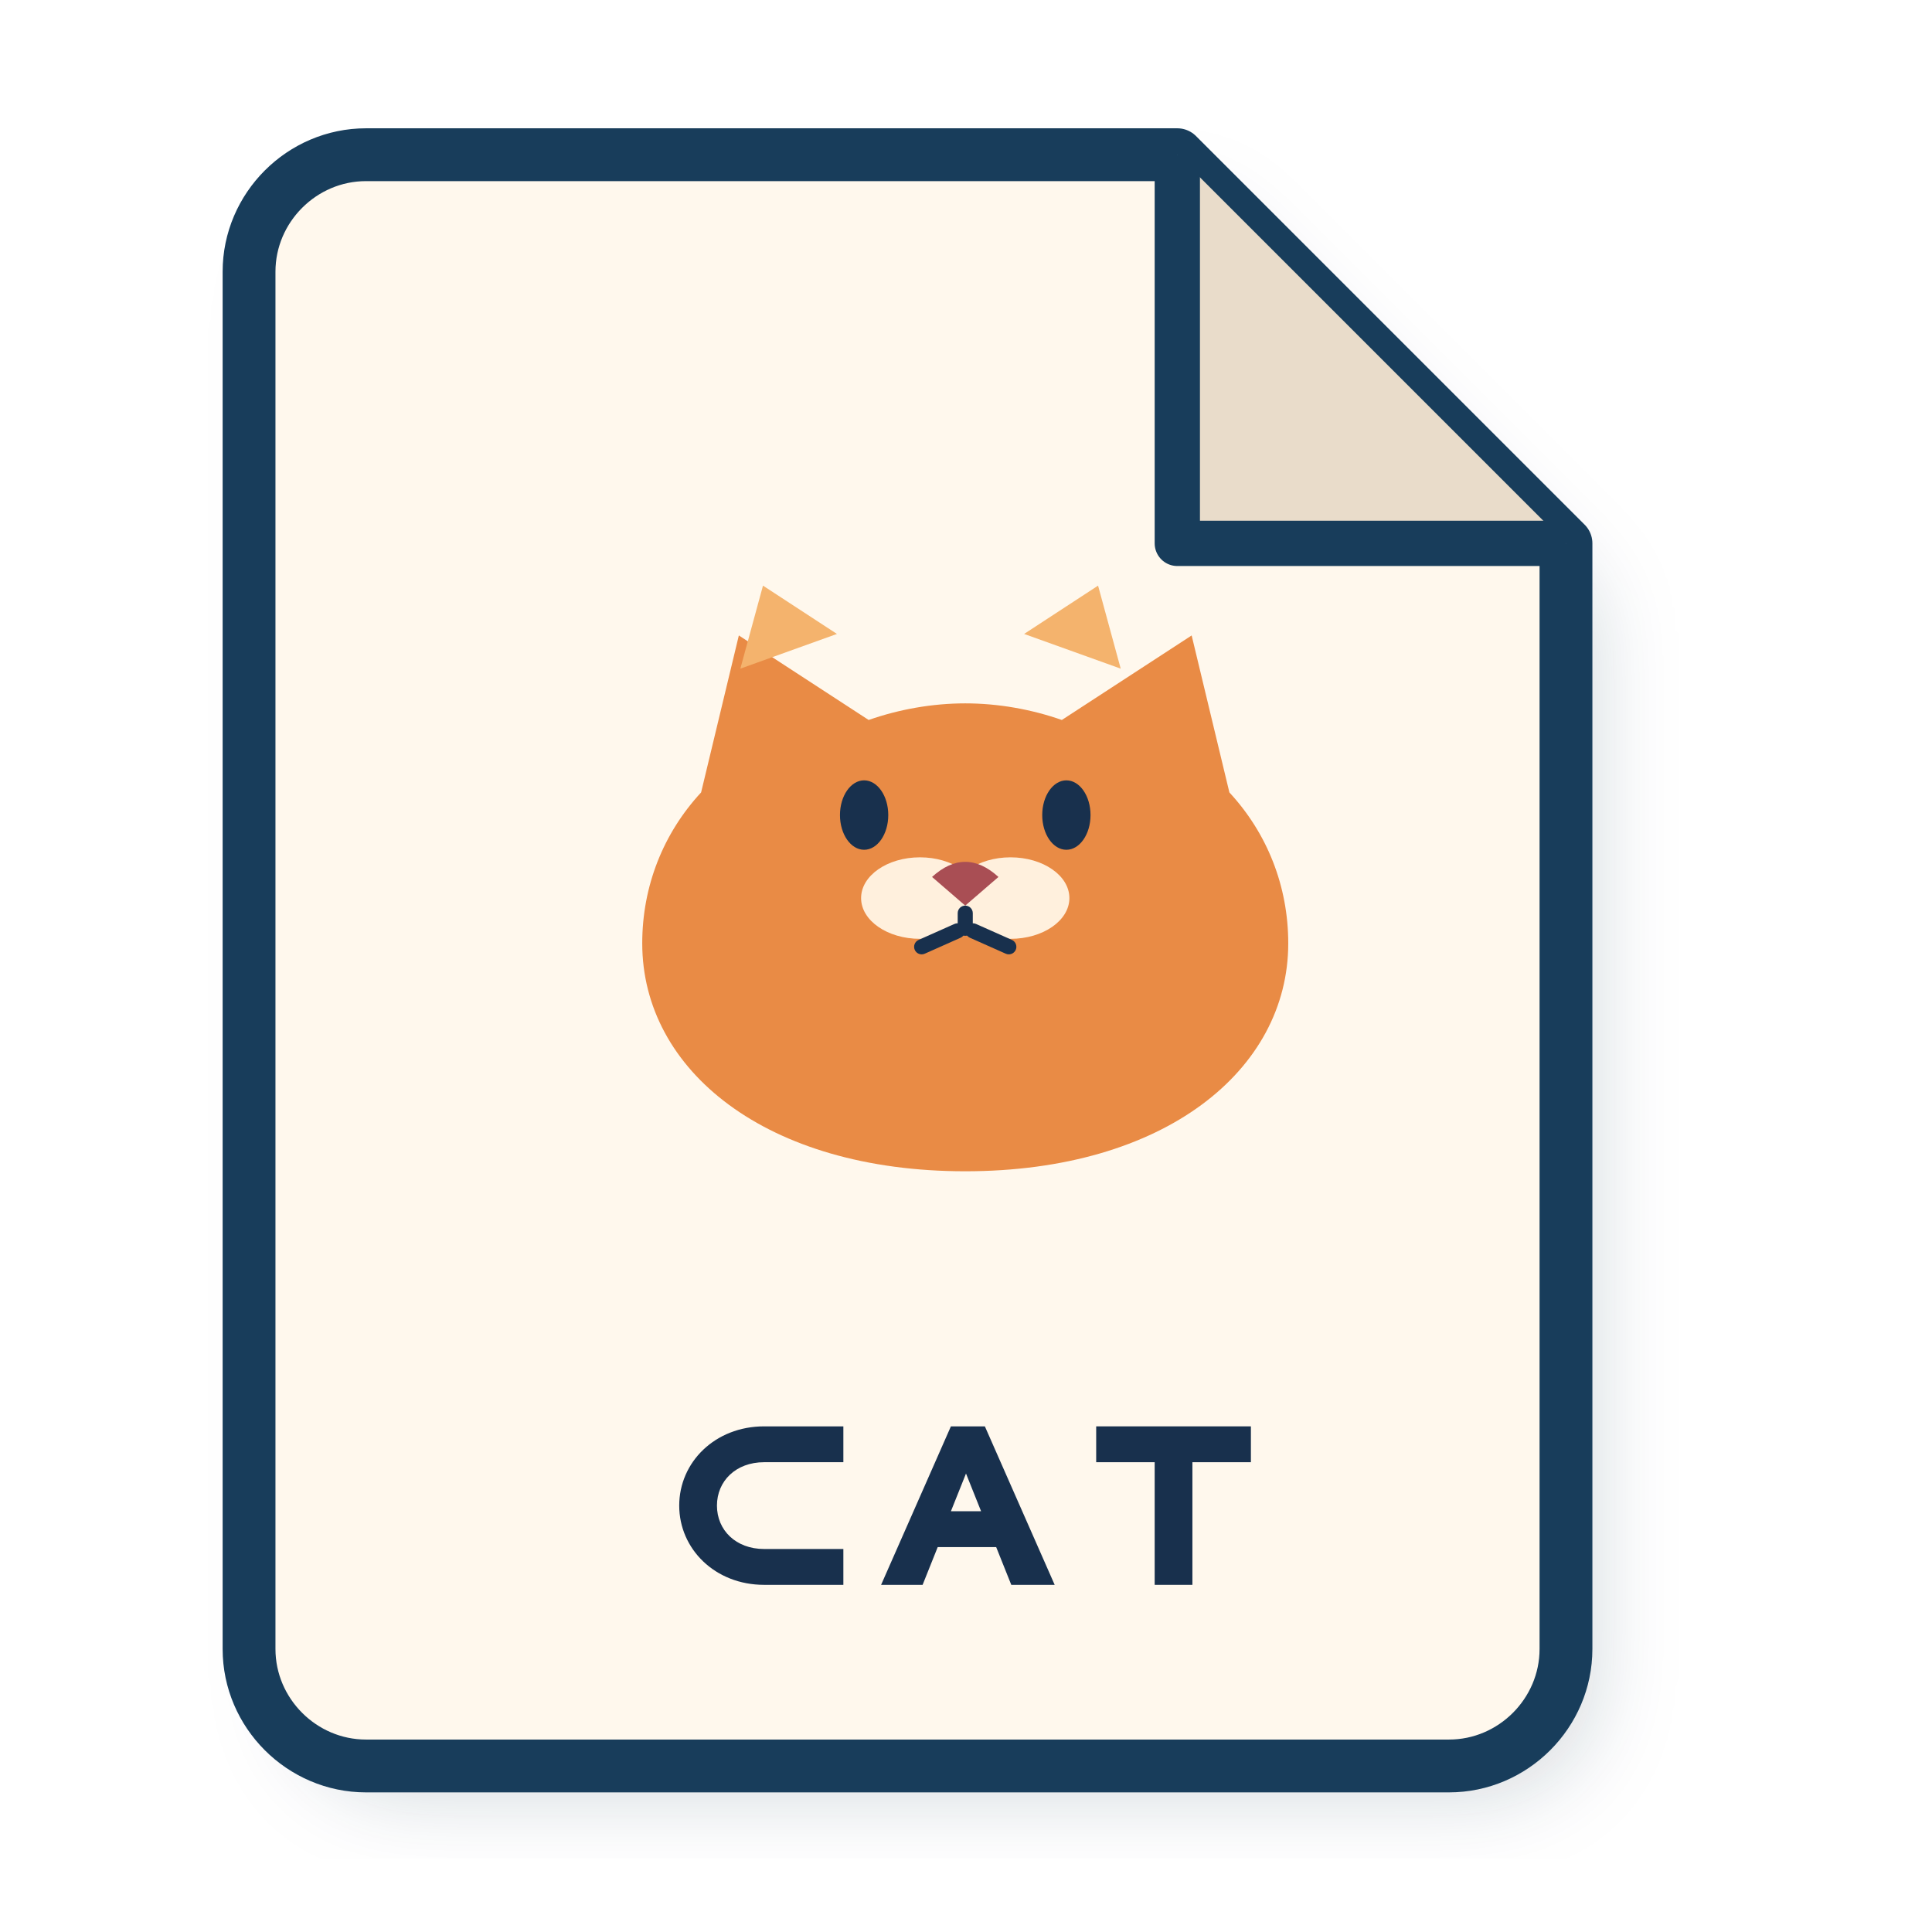
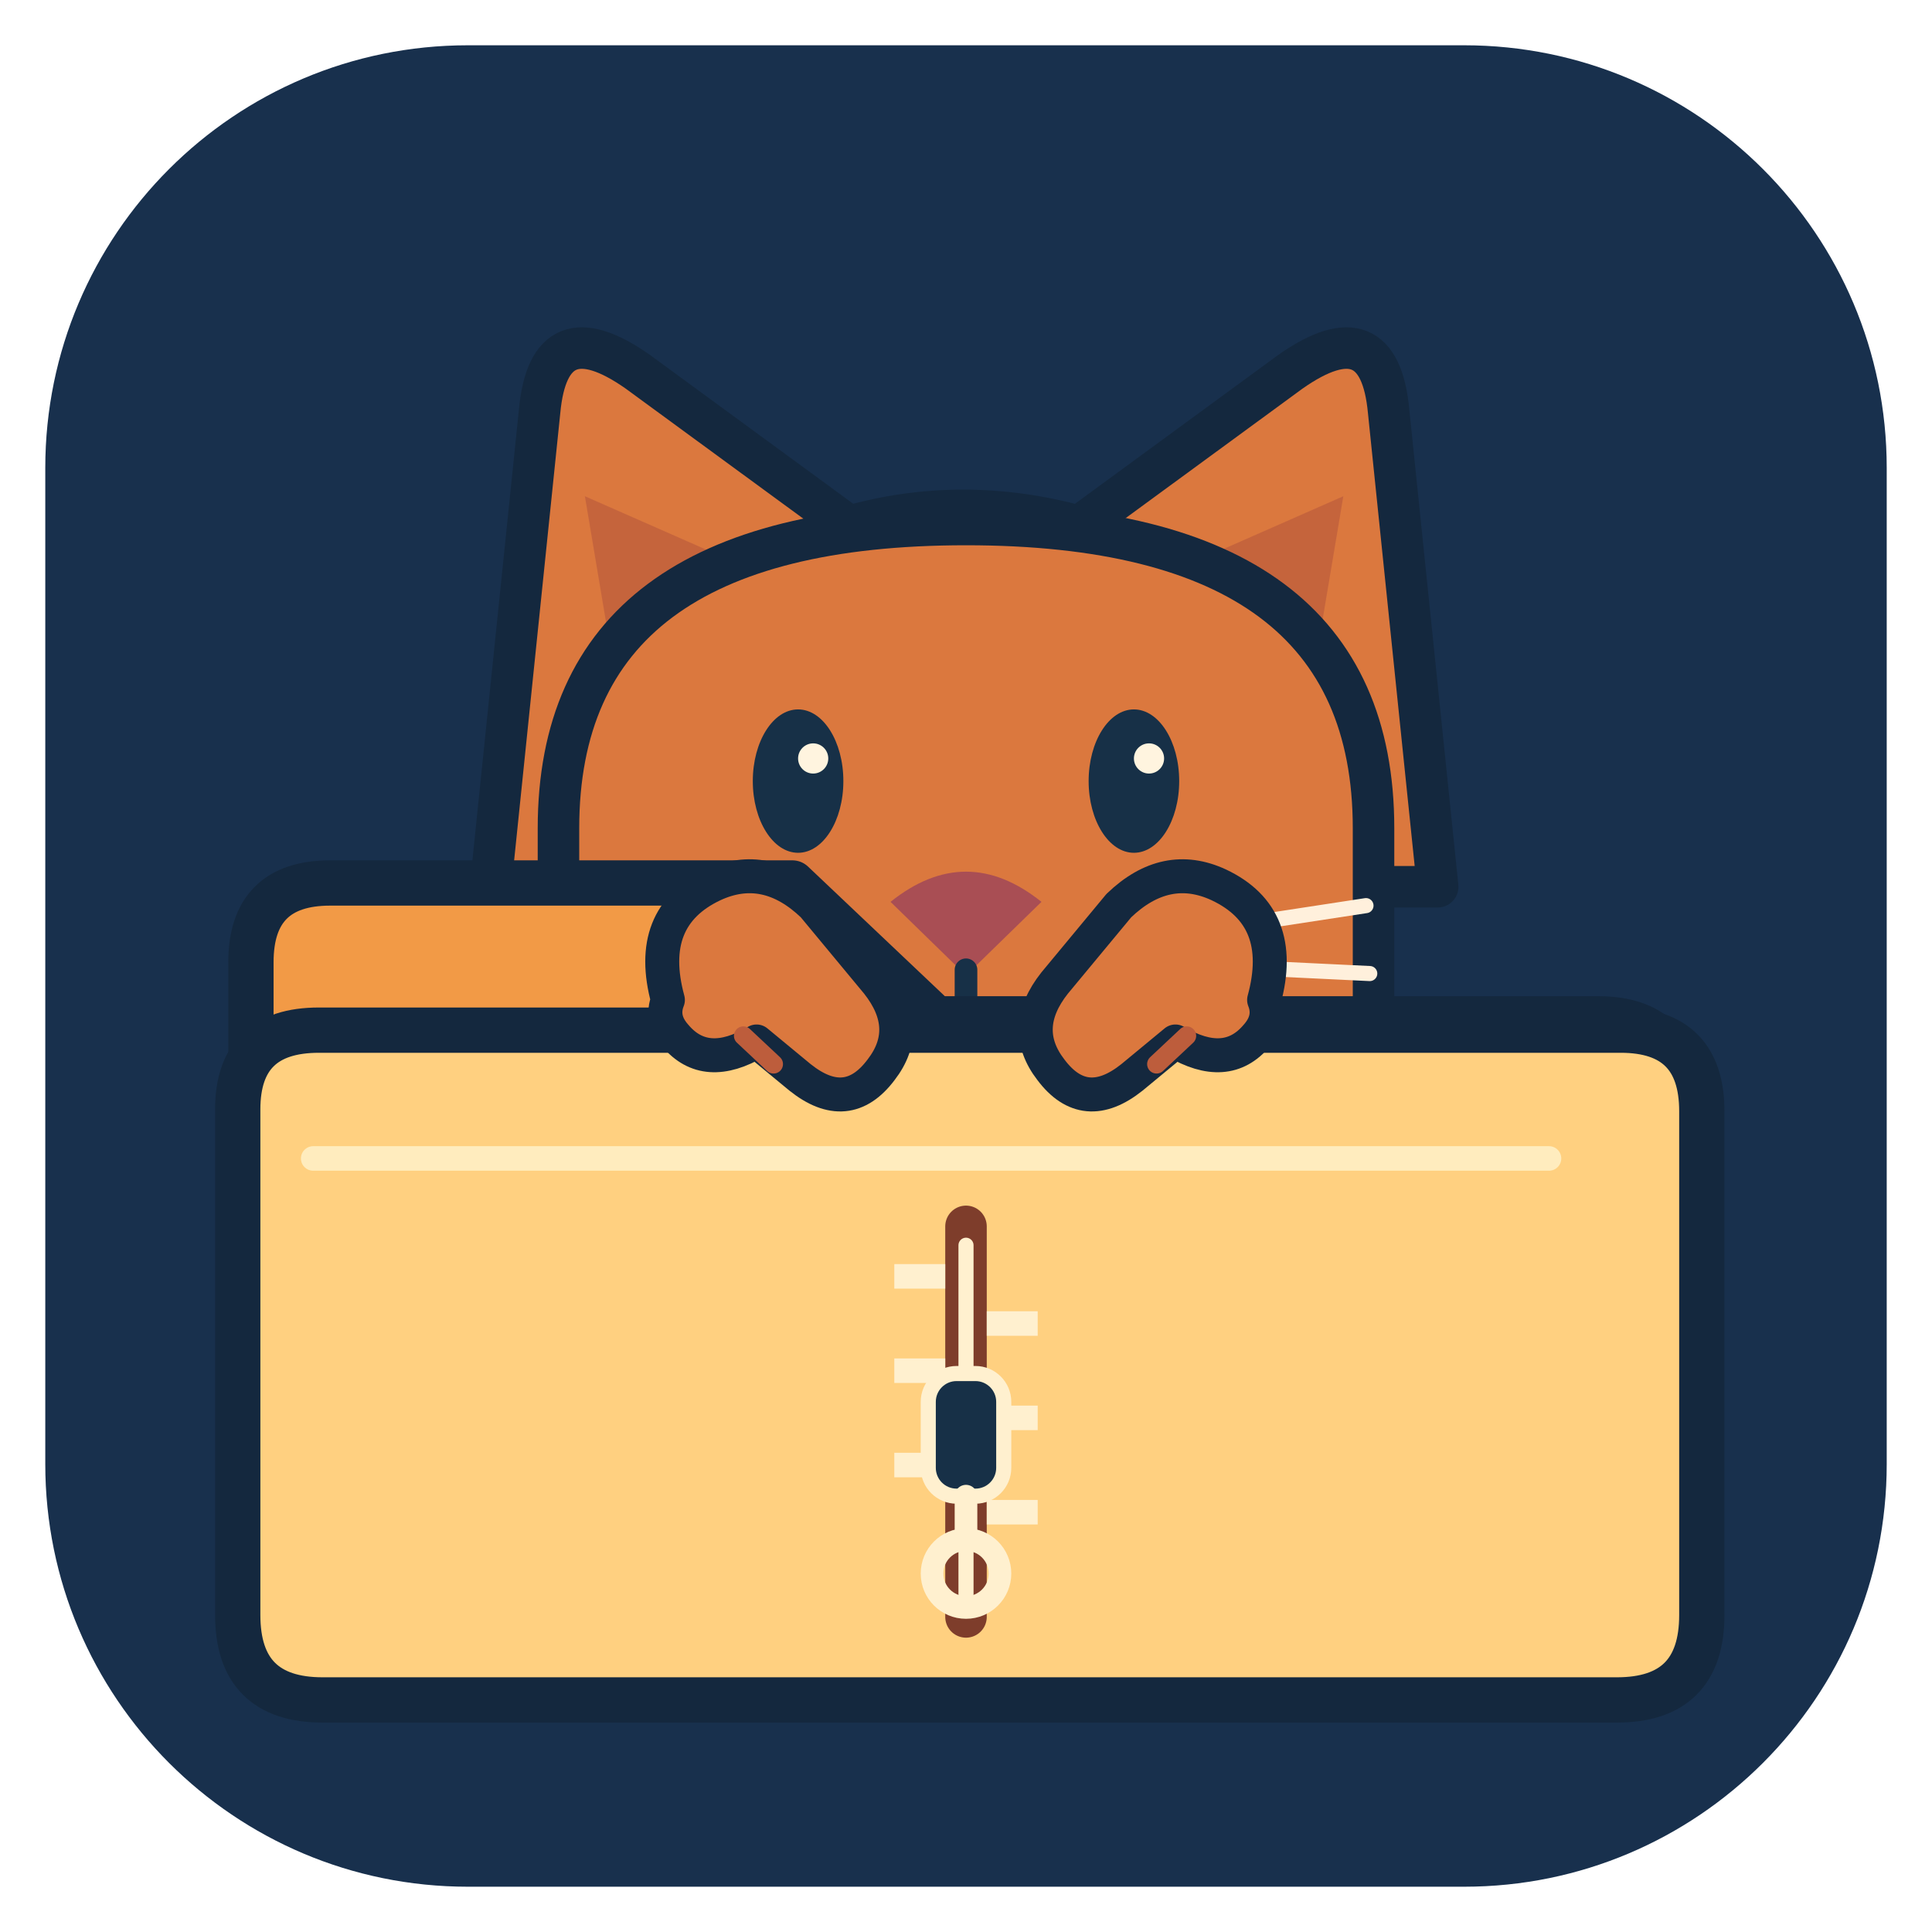
<svg xmlns="http://www.w3.org/2000/svg" width="1024" height="1024" viewBox="0 0 1024 1024">
-   <defs>
-     <filter id="shadow" x="80" y="45" width="864" height="940" filterUnits="userSpaceOnUse">
-       <feGaussianBlur stdDeviation="22" />
-     </filter>
-   </defs>
-   <path d="M216 112h420l208 208v571c0 33-27 60-60 60H216c-33 0-60-27-60-60V172c0-33 27-60 60-60z" fill="#10263d" opacity=".18" filter="url(#shadow)" />
-   <path d="M194 82h430l206 206v586c0 34-28 62-62 62H194c-34 0-62-28-62-62V144c0-34 28-62 62-62z" fill="#fff8ed" stroke="#183d5b" stroke-width="28" stroke-linejoin="round" />
-   <path d="M624 82v206h206" fill="#e9dcca" stroke="#183d5b" stroke-width="24" stroke-linejoin="round" />
-   <g transform="translate(102 40) scale(.8)">
-     <path d="m337 475 25-104 86 56c20-7 42-11 64-11s44 4 64 11l86-56 25 104c25 27 39 62 39 100 0 84-82 151-214 151s-214-67-214-151c0-38 14-73 39-100z" fill="#e98b45" />
-     <path d="m363 393 15-55 49 32m188 23-15-55-49 32" fill="#f4b36d" />
-     <ellipse cx="445" cy="490" rx="16" ry="23" fill="#18304d" />
-     <ellipse cx="579" cy="490" rx="16" ry="23" fill="#18304d" />
-     <ellipse cx="482" cy="545" rx="39" ry="27" fill="#fff0dd" />
-     <ellipse cx="542" cy="545" rx="39" ry="27" fill="#fff0dd" />
-     <path d="M490 531q22-20 44 0l-22 19z" fill="#a94e54" />
-     <rect x="507" y="550" width="10" height="20" rx="5" fill="#18304d" />
-     <rect x="477" y="567" width="36" height="10" rx="5" transform="rotate(-24 495 572)" fill="#18304d" />
-     <rect x="511" y="567" width="36" height="10" rx="5" transform="rotate(24 529 572)" fill="#18304d" />
+   <rect x="24" y="24" width="976" height="976" rx="224" fill="#18304d" />
+   <ellipse cx="518" cy="850" rx="352" ry="58" fill="#081522" opacity=".5" />
+   <path d="M260 470 286 218Q291 164 338 197l112 82q60-17 122 0l112-82q47-33 52 21l26 252z" fill="#db783e" stroke="#14283e" stroke-width="22" stroke-linejoin="round" />
+   <path d="m310 263 22 131 112-72m268-59-22 131-112-72" fill="#bd5d3c" opacity=".72" />
+   <path d="M296 439q0-161 216-161t216 161v132H296z" fill="#db783e" stroke="#14283e" stroke-width="22" />
+   <ellipse cx="423" cy="414" rx="24" ry="38" fill="#173047" />
+   <ellipse cx="601" cy="414" rx="24" ry="38" fill="#173047" />
+   <circle cx="431" cy="402" r="8" fill="#fff4df" />
+   <circle cx="609" cy="402" r="8" fill="#fff4df" />
+   <path d="M472 478q40-32 80 0l-40 39z" fill="#a94e54" />
+   <path d="M512 514v22m0 0q-20 21-42 0m42 0q20 21 42 0" fill="none" stroke="#173047" stroke-width="12" stroke-linecap="round" />
+   <path d="M448 495 350 480m102 31-104 5m278-21 98-15m-102 31 104 5" fill="none" stroke="#fff0dc" stroke-width="8" stroke-linecap="round" />
+   <path d="M133 510q0-42 42-42h245l76 72h351q43 0 43 43v261q0 48-48 48H181q-48 0-48-48z" fill="#f29a46" stroke="#14283e" stroke-width="24" stroke-linejoin="round" />
+   <path d="M126 588q0-42 43-42h690q43 0 43 43v267q0 45-45 45H171q-45 0-45-45z" fill="#ffd080" stroke="#14283e" stroke-width="24" stroke-linejoin="round" />
+   <path d="M166 614h655" stroke="#fff0c4" stroke-width="13" stroke-linecap="round" opacity=".9" />
+   <path d="M354 530q-12-44 24-61 28-13 53 11l34 41q19 24 2 46-18 24-43 4l-23-19q-27 16-43-3-8-9-4-19z" fill="#db783e" stroke="#14283e" stroke-width="18" stroke-linejoin="round" />
+   <path d="M670 530q12-44-24-61-28-13-53 11l-34 41q-19 24-2 46 18 24 43 4l23-19q27 16 43-3 8-9 4-19z" fill="#db783e" stroke="#14283e" stroke-width="18" stroke-linejoin="round" />
+   <path d="m394 549 16 15m219-15-16 15" stroke="#bd5d3c" stroke-width="10" stroke-linecap="round" />
+   <path d="M512 650v207" stroke="#7e3d2b" stroke-width="22" stroke-linecap="round" />
+   <path d="M512 660v185" stroke="#fff0cf" stroke-width="8" stroke-linecap="round" />
+   <g fill="#fff0cf">
+     <path d="M474 670h27v13h-27zm49 25h27v13h-27zm-49 25h27v13h-27zm49 25h27v13h-27zm-49 25h27v13h-27zm49 25h27v13h-27z" />
  </g>
-   <path d="M447 756h-42c-26 0-45 19-45 42s19 42 45 42h42v-19h-42c-15 0-25-10-25-23s10-23 25-23h42z" fill="#18304d" />
-   <path d="m467 840 37-84h18l37 84h-23l-8-20h-31l-8 20zm37-39h16l-8-20z" fill="#18304d" fill-rule="evenodd" />
-   <path d="M581 756h82v19h-31v65h-20v-65h-31z" fill="#18304d" />
+   <rect x="492" y="728" width="40" height="65" rx="15" fill="#173047" stroke="#fff0cf" stroke-width="8" />
+   <path d="M512 793v24" stroke="#fff0cf" stroke-width="12" stroke-linecap="round" />
+   <circle cx="512" cy="834" r="18" fill="none" stroke="#fff0cf" stroke-width="12" />
</svg>
